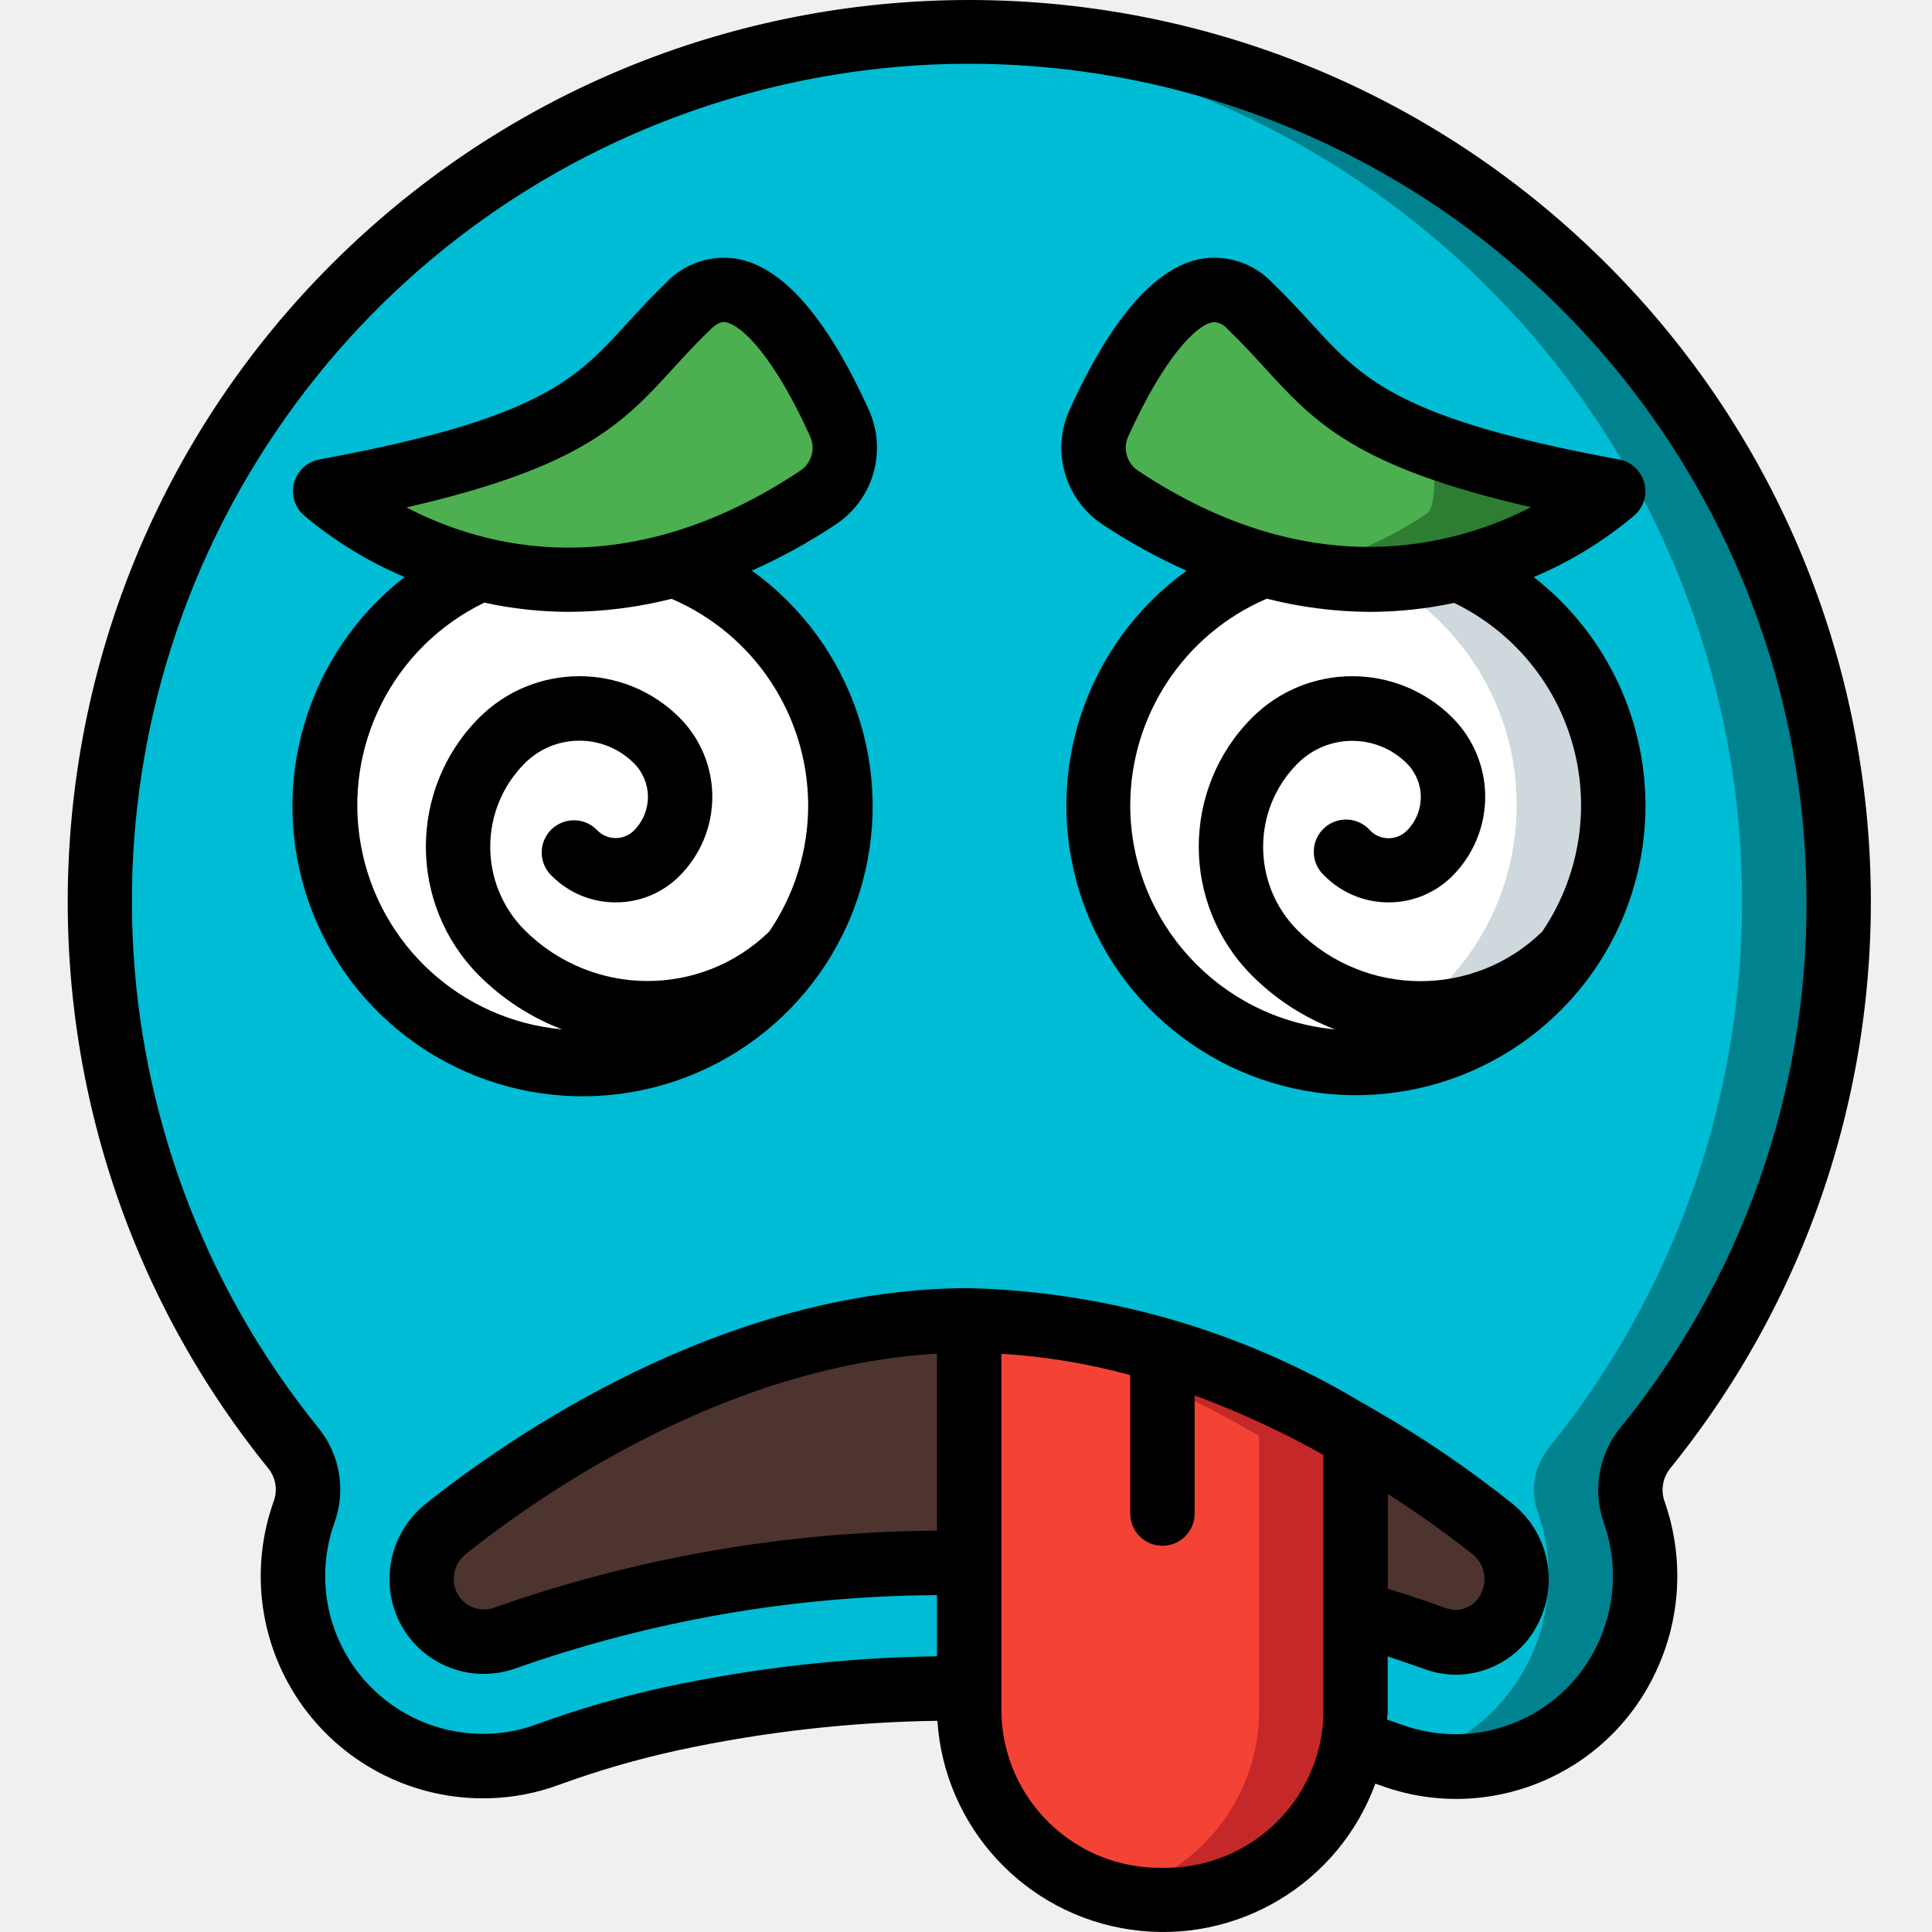
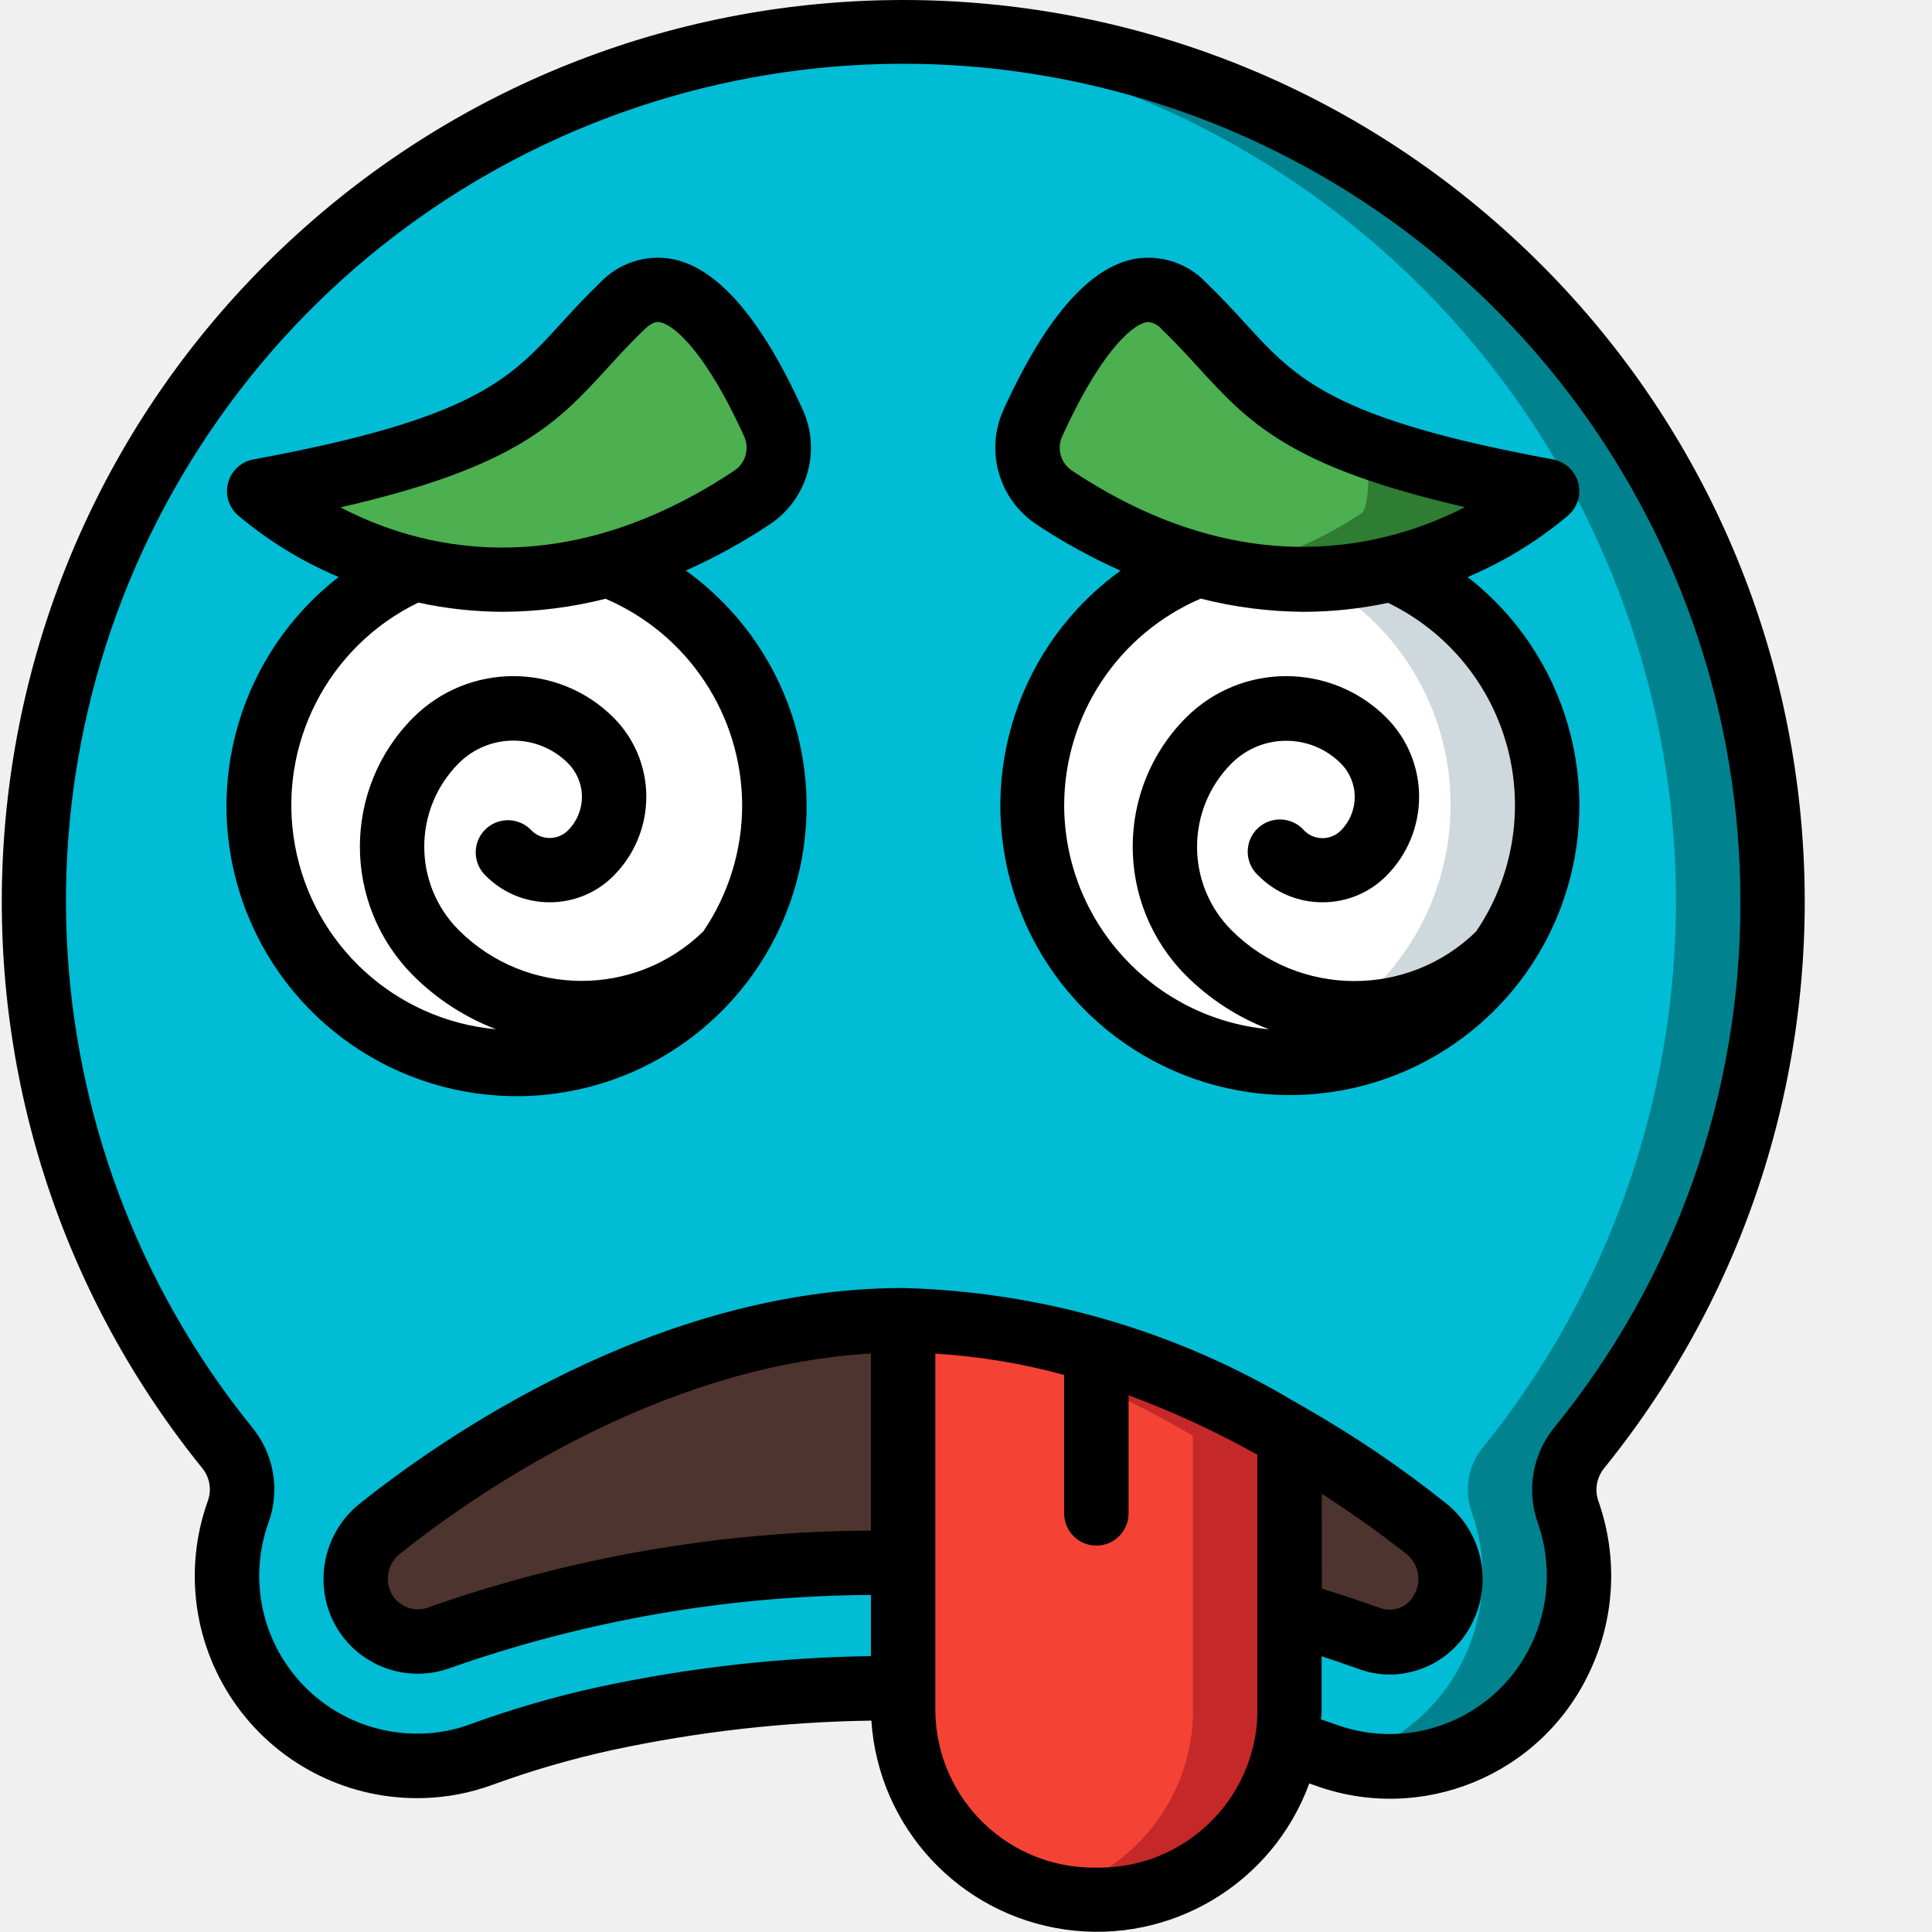
- <svg xmlns="http://www.w3.org/2000/svg" height="511pt" viewBox="-17 0 511 511.947" width="511pt">
+ <svg xmlns="http://www.w3.org/2000/svg" viewBox="0 0 512 512">
  <path d="m418.461 383.746c-3.863 4.801-4.93 11.277-2.816 17.066 5.426 15.387 3.09 32.445-6.273 45.805-9.363 13.359-24.602 21.375-40.914 21.523-4.379-.02-8.738-.594-12.973-1.707-1.449-.426-2.812-.852-4.266-1.367-2.984-1.023-6.312-2.215-10.152-3.496l-101.719-14.336c-7.426 0-14.508.172-21.332.598-19.352.934-38.586 3.477-57.516 7.594-11.18 2.449-22.184 5.645-32.938 9.559-9.527 3.504-19.906 3.953-29.699 1.277-9.102-2.211-17.371-7.016-23.805-13.824-13.051-13.82-17.297-33.77-11.012-51.711 2.117-5.762 1.047-12.211-2.812-16.98-54.09-66.785-66.488-158.133-32.164-236.922 34.324-78.789 109.664-131.91 195.406-137.777.938-.086 1.789-.086 2.73-.086 91.008-5.242 176.543 43.688 218.148 124.797 41.609 81.109 31.453 179.129-25.895 249.988zm0 0" fill="#00838f" />
  <path d="m392.863 383.746c-3.863 4.801-4.934 11.277-2.816 17.066 4.465 12.684 3.695 26.625-2.133 38.742-6.324 13.297-18.188 23.133-32.43 26.879-4.113 1.121-8.359 1.695-12.629 1.707-5.879-.016-11.711-1.055-17.234-3.074-2.988-1.023-6.316-2.215-10.156-3.496l-97.449-13.738-4.27-.598c-26.5-.145-52.941 2.602-78.848 8.191-11.18 2.449-22.184 5.645-32.938 9.559-1.34.504-2.707.93-4.098 1.277-9.102-2.211-17.371-7.016-23.805-13.824-13.051-13.82-17.297-33.77-11.012-51.711 2.117-5.762 1.047-12.211-2.812-16.98-54.09-66.785-66.488-158.133-32.164-236.922 34.324-78.789 109.664-131.91 195.406-137.777.938-.086 1.789-.086 2.73-.086 86.402 4.625 162.922 57.301 198.078 136.367 35.156 79.062 23.02 171.164-31.422 238.418zm0 0" fill="#00bcd4" />
  <path d="m76.359 136.023c17.742 11.945 64.438 34.746 122.926-4.184 6.453-4.309 8.844-12.652 5.656-19.727-7.93-17.484-24.184-46.207-40.039-31.027-21.152 20.25-21.973 34.133-86.91 47.258-1.68.328-3 1.629-3.355 3.301s.324 3.395 1.723 4.379zm0 0" fill="#4caf50" />
  <path d="m341.746 427.352c8.707 2.473 15.703 4.949 21.25 6.91 7.746 2.773 16.32-.867 19.711-8.363 3.453-7.055 1.617-15.559-4.438-20.562-11.512-9.211-23.723-17.516-36.523-24.832-.938-.598-1.961-1.109-2.984-1.707-30.156-17.902-64.363-27.855-99.414-28.93-62.465 0-117.078 37.973-138.922 55.469-6.059 5.004-7.891 13.508-4.438 20.562 3.488 7.395 11.969 10.996 19.711 8.363 39.691-14.023 81.559-20.871 123.648-20.223zm0 0" fill="#4e342e" />
  <path d="m161.438 149.676c30.359 11.758 48.164 43.344 42.5 75.402-5.66 32.059-33.207 55.637-65.758 56.281-32.551.645-61.008-21.824-67.938-53.633-6.926-31.812 9.613-64.078 39.484-77.027zm0 0" fill="#fff" />
  <path d="m410.016 213.336c0 37.703-30.566 68.266-68.27 68.266-4.293-.004-8.578-.406-12.797-1.195-29.453-5.586-51.812-29.734-55.125-59.527-3.312-29.789 13.199-58.258 40.703-70.18l27.305-.512 24.406-.512c26.391 10.074 43.812 35.41 43.777 63.66zm0 0" fill="#cfd8dc" />
  <path d="m402.336 136.023c-22.824 15.445-50.934 20.984-77.91 15.359-16.152-3.504-31.461-10.145-45.059-19.543-6.441-4.309-8.824-12.645-5.629-19.711 2.922-6.523 6.316-12.824 10.152-18.859 8.363-12.715 19.199-22.441 29.867-12.203 21.164 20.312 21.93 34.137 86.871 47.277 1.688.305 3.031 1.594 3.402 3.273.375 1.676-.297 3.414-1.695 4.406zm0 0" fill="#2e7d32" />
  <path d="m341.746 380.504v73.301c-.008 2.602-.234 5.199-.68 7.766-4.301 24.457-25.688 42.195-50.52 41.898-4.293.027-8.566-.516-12.715-1.621-22.379-5.215-38.281-25.066-38.484-48.043v-103.938c35.051 1.074 69.258 11.027 99.414 28.93 1.023.598 2.047 1.109 2.984 1.707zm0 0" fill="#c52828" />
  <path d="m384.414 213.336c.008 32.773-23.273 60.926-55.465 67.07-29.453-5.586-51.812-29.734-55.125-59.527-3.312-29.789 13.199-58.258 40.703-70.18l27.305-.512c25.785 10.348 42.656 35.367 42.582 63.148zm0 0" fill="#fff" />
  <path d="m360.777 136.023c-11.035 7.379-23.371 12.594-36.352 15.359-16.152-3.504-31.461-10.145-45.059-19.543-6.441-4.309-8.824-12.645-5.629-19.711 2.645-5.715 29.781-29.098 33.875-35.328 12.887 13.996.512 23.809 51.543 34.133 3.668.77 4.777 22.957 1.621 25.09zm0 0" fill="#4caf50" />
  <path d="m316.148 380.504v73.301c-.008 2.602-.238 5.199-.684 7.766-3.359 19.742-18.16 35.586-37.633 40.277-22.379-5.215-38.281-25.066-38.484-48.043v-101.887c25.988 4.562 50.977 13.66 73.812 26.879 1.023.598 2.047 1.109 2.988 1.707zm0 0" fill="#f44335" />
  <path d="m212.723 108.547c-10.973-24.168-22.613-37.609-34.594-39.91-7.02-1.273-14.203 1.09-19.098 6.277-4.027 3.859-7.348 7.492-10.496 10.941-13.336 14.602-22.973 25.164-81.398 35.898-3.172.586-5.738 2.91-6.641 6.004s.016 6.434 2.375 8.633c8.062 6.844 17.129 12.418 26.879 16.52-26.156 20.309-36.367 55.082-25.344 86.305 11.023 31.227 40.805 51.883 73.91 51.266 33.105-.613 62.102-22.359 71.957-53.973 9.859-31.609-1.637-65.98-28.527-85.305 7.727-3.438 15.148-7.52 22.188-12.203 10.031-6.602 13.762-19.523 8.789-30.453zm-16.043 104.789c.012 11.941-3.578 23.613-10.297 33.484-18.055 17.633-46.926 17.488-64.805-.324-12.195-12.227-12.195-32.012 0-44.238 7.996-7.984 20.949-7.984 28.945 0 2.363 2.363 3.691 5.566 3.691 8.906 0 3.34-1.328 6.543-3.691 8.902-1.285 1.289-3.027 2.012-4.848 2.008-1.816.008-3.559-.715-4.836-2.008-2.129-2.273-5.324-3.207-8.34-2.438-3.016.766-5.375 3.117-6.156 6.133-.777 3.012.145 6.211 2.41 8.348 4.477 4.5 10.566 7.023 16.914 7.004 6.352.023 12.445-2.5 16.922-7.004 5.562-5.562 8.688-13.105 8.688-20.973 0-7.863-3.125-15.41-8.688-20.969-14.66-14.648-38.418-14.648-53.078 0-18.848 18.891-18.848 49.477 0 68.367 6.242 6.238 13.73 11.09 21.973 14.234-26.691-2.41-48.5-22.328-53.309-48.691-4.812-26.367 8.555-52.703 32.676-64.383 7.371 1.598 14.887 2.418 22.426 2.441 9.176-.047 18.312-1.207 27.203-3.457 21.879 9.379 36.102 30.852 36.199 54.656zm-2.219-88.516c-46.301 30.719-84.094 20.18-104.234 9.633 46.824-10.699 57.625-22.547 70.914-37.094 2.91-3.184 5.973-6.547 9.691-10.105 2.289-2.199 3.535-1.961 4.062-1.859 4.344.855 12.801 9.25 22.289 30.199 1.535 3.324.371 7.27-2.723 9.227zm0 0" />
  <path d="m402.547 64.43c-91.66-85.742-234.043-85.926-325.926-.422-91.883 85.504-101.922 227.531-22.984 325.113 1.988 2.473 2.516 5.809 1.391 8.773-6.523 18.312-3.586 38.664 7.852 54.387 11.434 15.719 29.891 24.785 49.32 24.223 6.27-.168 12.465-1.359 18.348-3.523 10.379-3.793 21-6.871 31.797-9.219 22.547-4.844 45.516-7.449 68.574-7.781 1.867 28.246 23.254 51.332 51.277 55.355 28.02 4.02 55.035-12.117 64.773-38.699l1.297.445c28.359 10.441 59.992-2.504 72.902-29.824 6.766-14.156 7.664-30.414 2.5-45.227-1.133-3-.605-6.375 1.391-8.883 78.855-97.383 69.027-239.152-22.512-324.719zm-171.734 341.18c-40.191.219-80.059 7.18-117.945 20.598-3.625.98-7.445-.688-9.191-4.012-1.754-3.484-.895-7.715 2.082-10.238 19.168-15.359 68.438-49.988 125.055-53.266zm59.734 89.324c-23.125.391-42.207-18.004-42.668-41.129v-95.078c11.543.703 22.98 2.598 34.137 5.648v36.691c0 4.715 3.82 8.535 8.531 8.535 4.715 0 8.535-3.82 8.535-8.535v-31.316c11.766 4.367 23.176 9.637 34.133 15.762v68.266c-.008 2.148-.199 4.289-.574 6.402-3.539 20.379-21.41 35.137-42.094 34.754zm59.734-99.055c7.812 4.988 15.375 10.363 22.648 16.113 2.961 2.531 3.816 6.758 2.062 10.238-1.59 3.562-5.684 5.27-9.336 3.891-4.266-1.5-9.344-3.293-15.359-5.117zm61.543-17.492c-5.727 7.102-7.344 16.672-4.27 25.258 3.68 10.539 3.051 22.105-1.758 32.18-9.223 19.387-31.691 28.559-51.848 21.172l-3.285-1.137-.59-.203c0-.613.164-1.246.164-1.852v-14.891c3.617 1.195 6.828 2.328 9.754 3.344 2.672 1 5.5 1.512 8.355 1.512 9.469-.043 18.062-5.562 22.039-14.156 5.129-10.656 2.309-23.434-6.824-30.941-11.738-9.406-24.195-17.883-37.25-25.355-.727-.469-1.484-.852-2.262-1.32l-1.152-.641c-31.359-18.742-67.027-29.082-103.551-30.02-65.578 0-122.727 40.105-144.266 57.344-9.109 7.484-11.93 20.227-6.824 30.855 5.512 11.281 18.539 16.719 30.438 12.707 36.016-12.742 73.914-19.359 112.117-19.566v16.211c-24.277.34-48.461 3.086-72.199 8.191-11.555 2.523-22.922 5.824-34.031 9.883-4.105 1.512-8.426 2.34-12.801 2.449-13.816.422-26.949-6.016-35.082-17.195-8.133-11.18-10.215-25.656-5.562-38.672 3.125-8.566 1.504-18.145-4.266-25.207-61.363-75.84-65.992-182.867-11.398-263.719 54.594-80.848 155.594-116.555 248.871-87.973 93.277 28.578 156.941 114.734 156.871 212.289.199 50.805-17.262 100.102-49.391 139.453zm0 0" />
  <path d="m388.938 152.91c9.75-4.102 18.812-9.676 26.879-16.52 2.359-2.199 3.277-5.539 2.375-8.633s-3.473-5.418-6.641-6.004c-58.43-10.734-68.062-21.332-81.398-35.898-3.152-3.414-6.469-7.082-10.496-10.941-4.898-5.184-12.082-7.547-19.098-6.277-11.949 2.301-23.621 15.742-34.598 39.91-4.984 10.945-1.242 23.891 8.816 30.488 7.043 4.68 14.465 8.762 22.188 12.203-26.797 19.312-38.223 53.605-28.367 85.133 9.852 31.527 38.781 53.207 71.805 53.82 33.023.609 62.734-19.98 73.75-51.121 11.02-31.137.871-65.832-25.191-86.125zm-107.426-37.316c9.512-20.949 17.918-29.371 22.289-30.199.184-.039.371-.059.562-.059 1.371.16 2.625.848 3.5 1.918 3.719 3.559 6.781 6.922 9.691 10.105 13.262 14.504 24.055 26.359 70.684 37.035-20.293 10.426-58.215 20.836-104.004-9.574-3.094-1.957-4.258-5.902-2.723-9.227zm.504 97.742c.078-23.82 14.305-45.316 36.195-54.699 8.895 2.266 18.031 3.441 27.207 3.5 7.535-.008 15.051-.801 22.426-2.375 15.59 7.535 27.129 21.48 31.609 38.207s1.461 34.574-8.273 48.895c-18.055 17.629-46.922 17.484-64.801-.324-12.195-12.227-12.195-32.012 0-44.238 7.996-7.984 20.949-7.984 28.945 0 2.363 2.363 3.691 5.566 3.691 8.906 0 3.34-1.328 6.543-3.691 8.902-1.285 1.289-3.027 2.012-4.848 2.008-1.816.004-3.559-.715-4.84-2.008-2.086-2.406-5.34-3.449-8.438-2.703-3.098.742-5.523 3.152-6.289 6.242-.766 3.094.254 6.355 2.645 8.461 4.477 4.5 10.566 7.023 16.914 7.004 6.352.023 12.445-2.5 16.922-7.004 5.562-5.562 8.688-13.105 8.688-20.973 0-7.863-3.125-15.41-8.688-20.969-14.66-14.648-38.418-14.648-53.078 0-18.848 18.891-18.848 49.477 0 68.367 6.242 6.238 13.73 11.09 21.973 14.234-30.711-2.852-54.215-28.594-54.27-59.434zm0 0" />
</svg>
